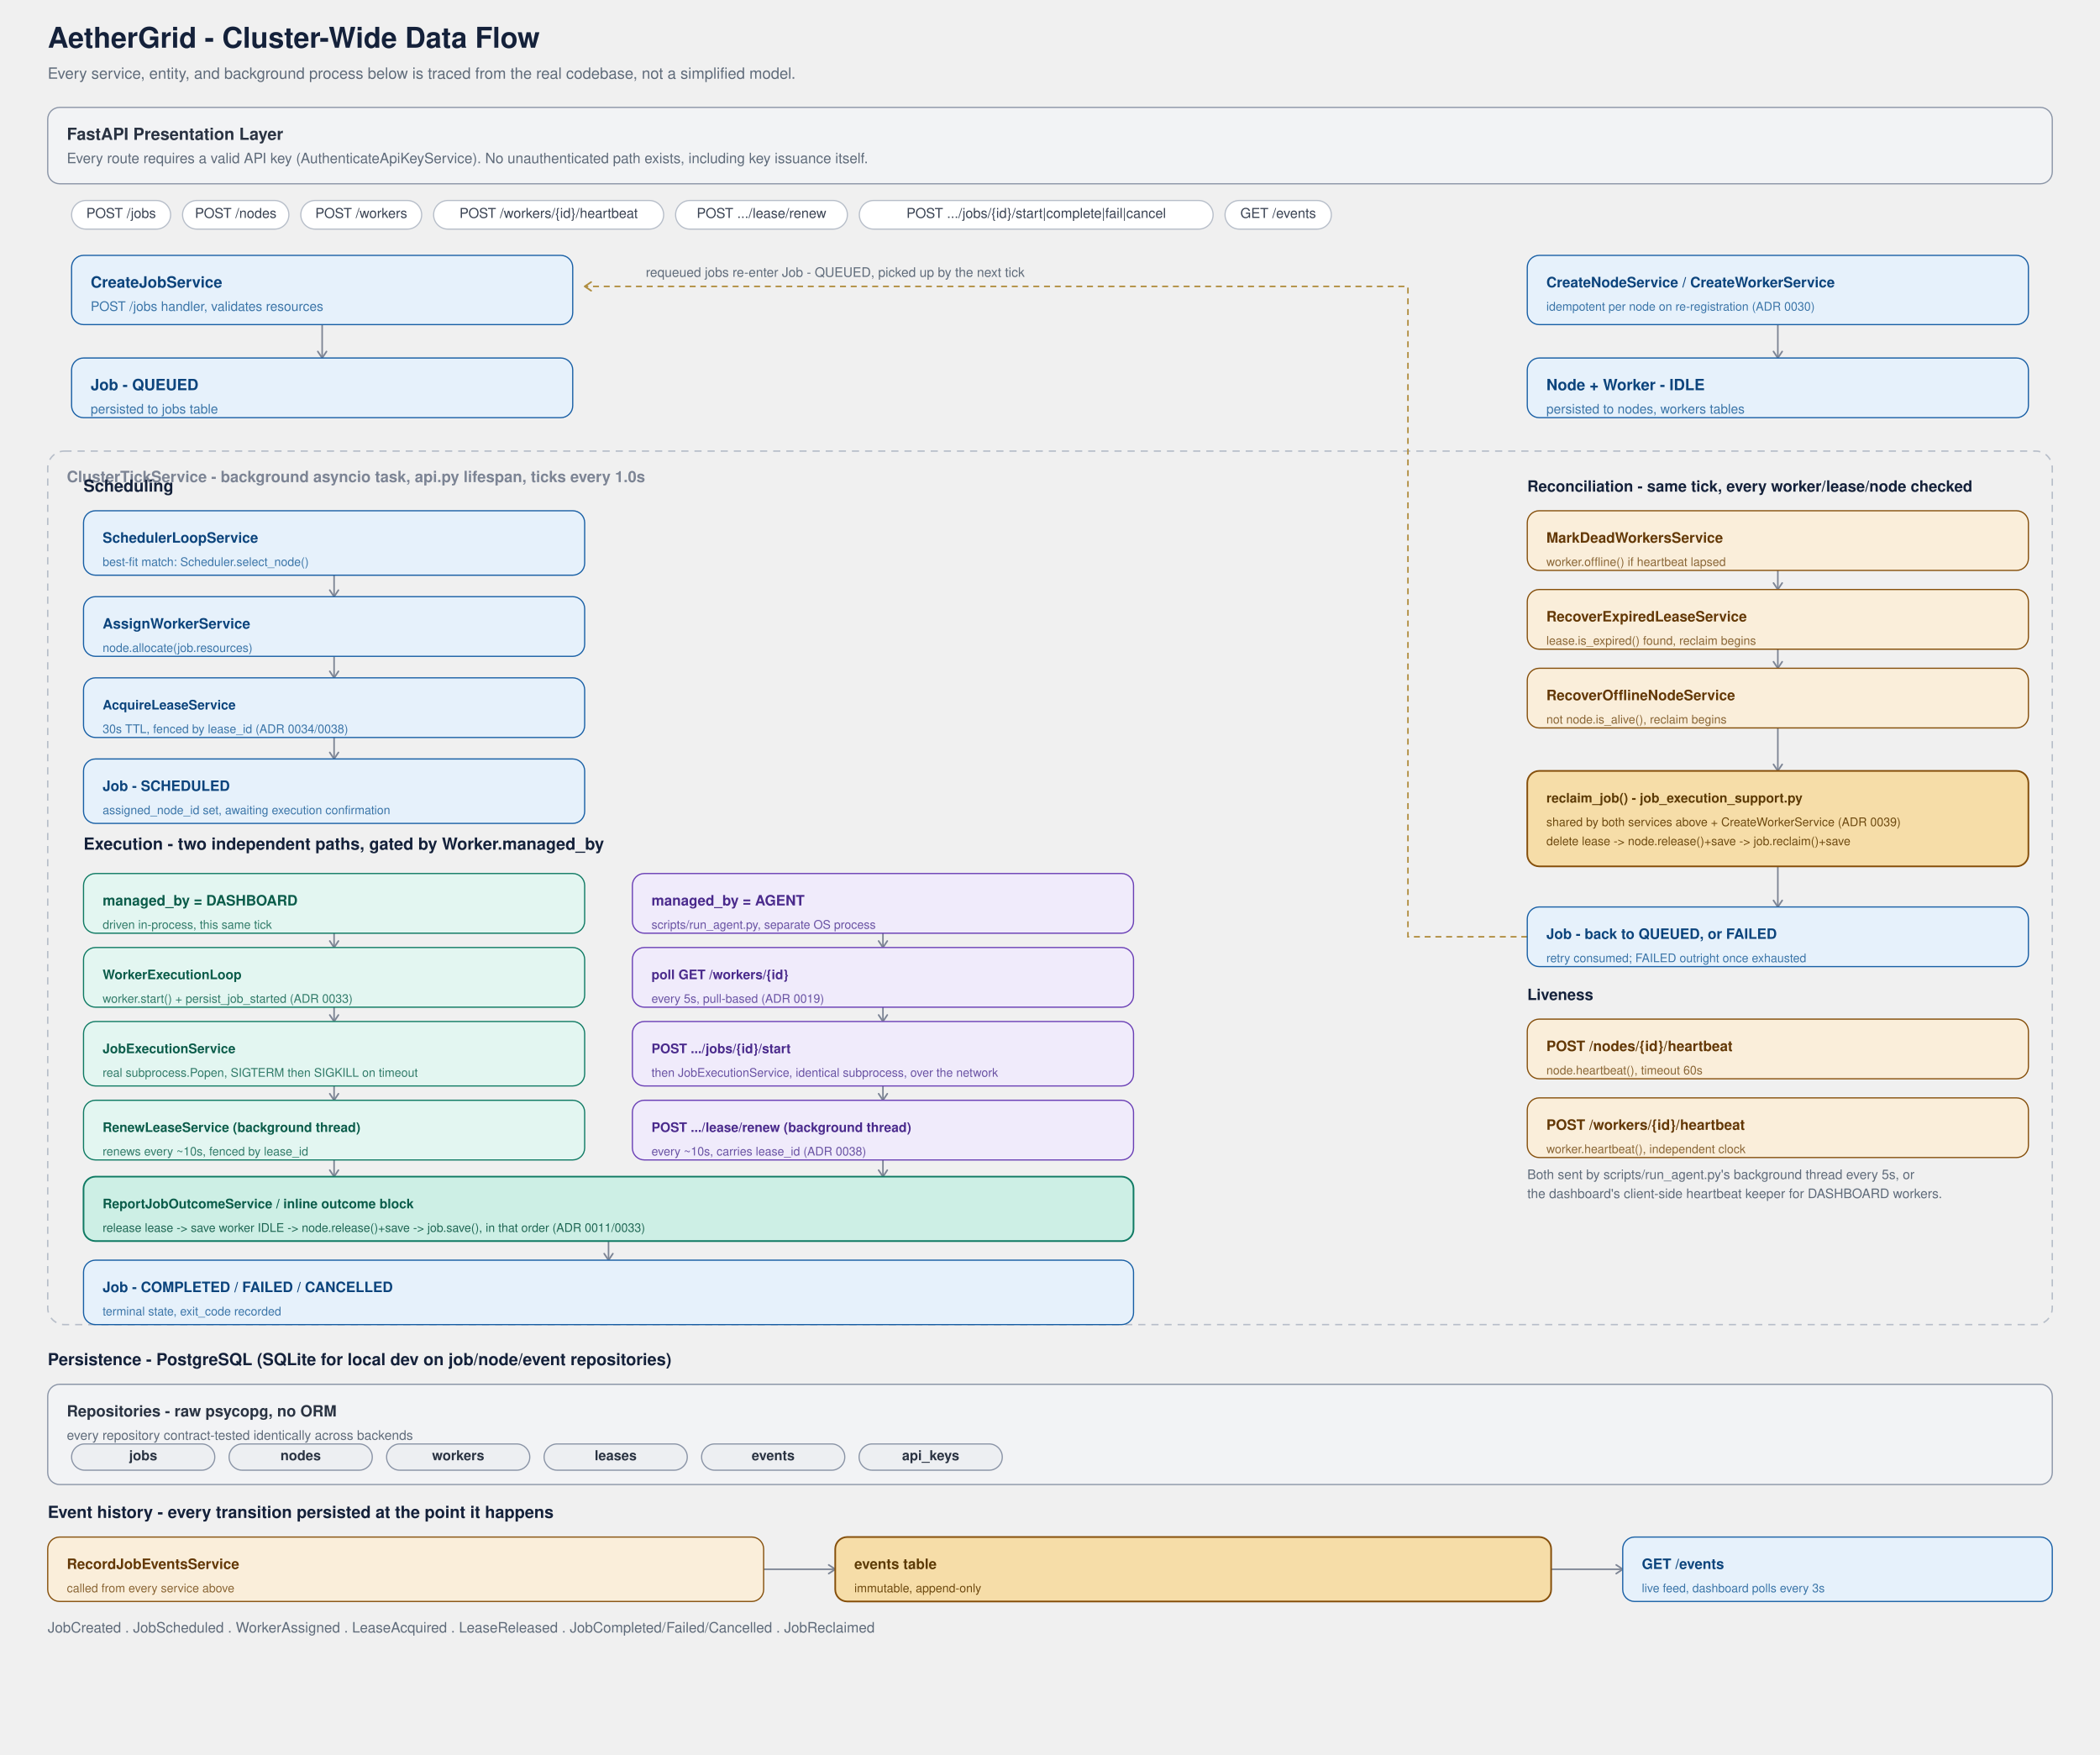
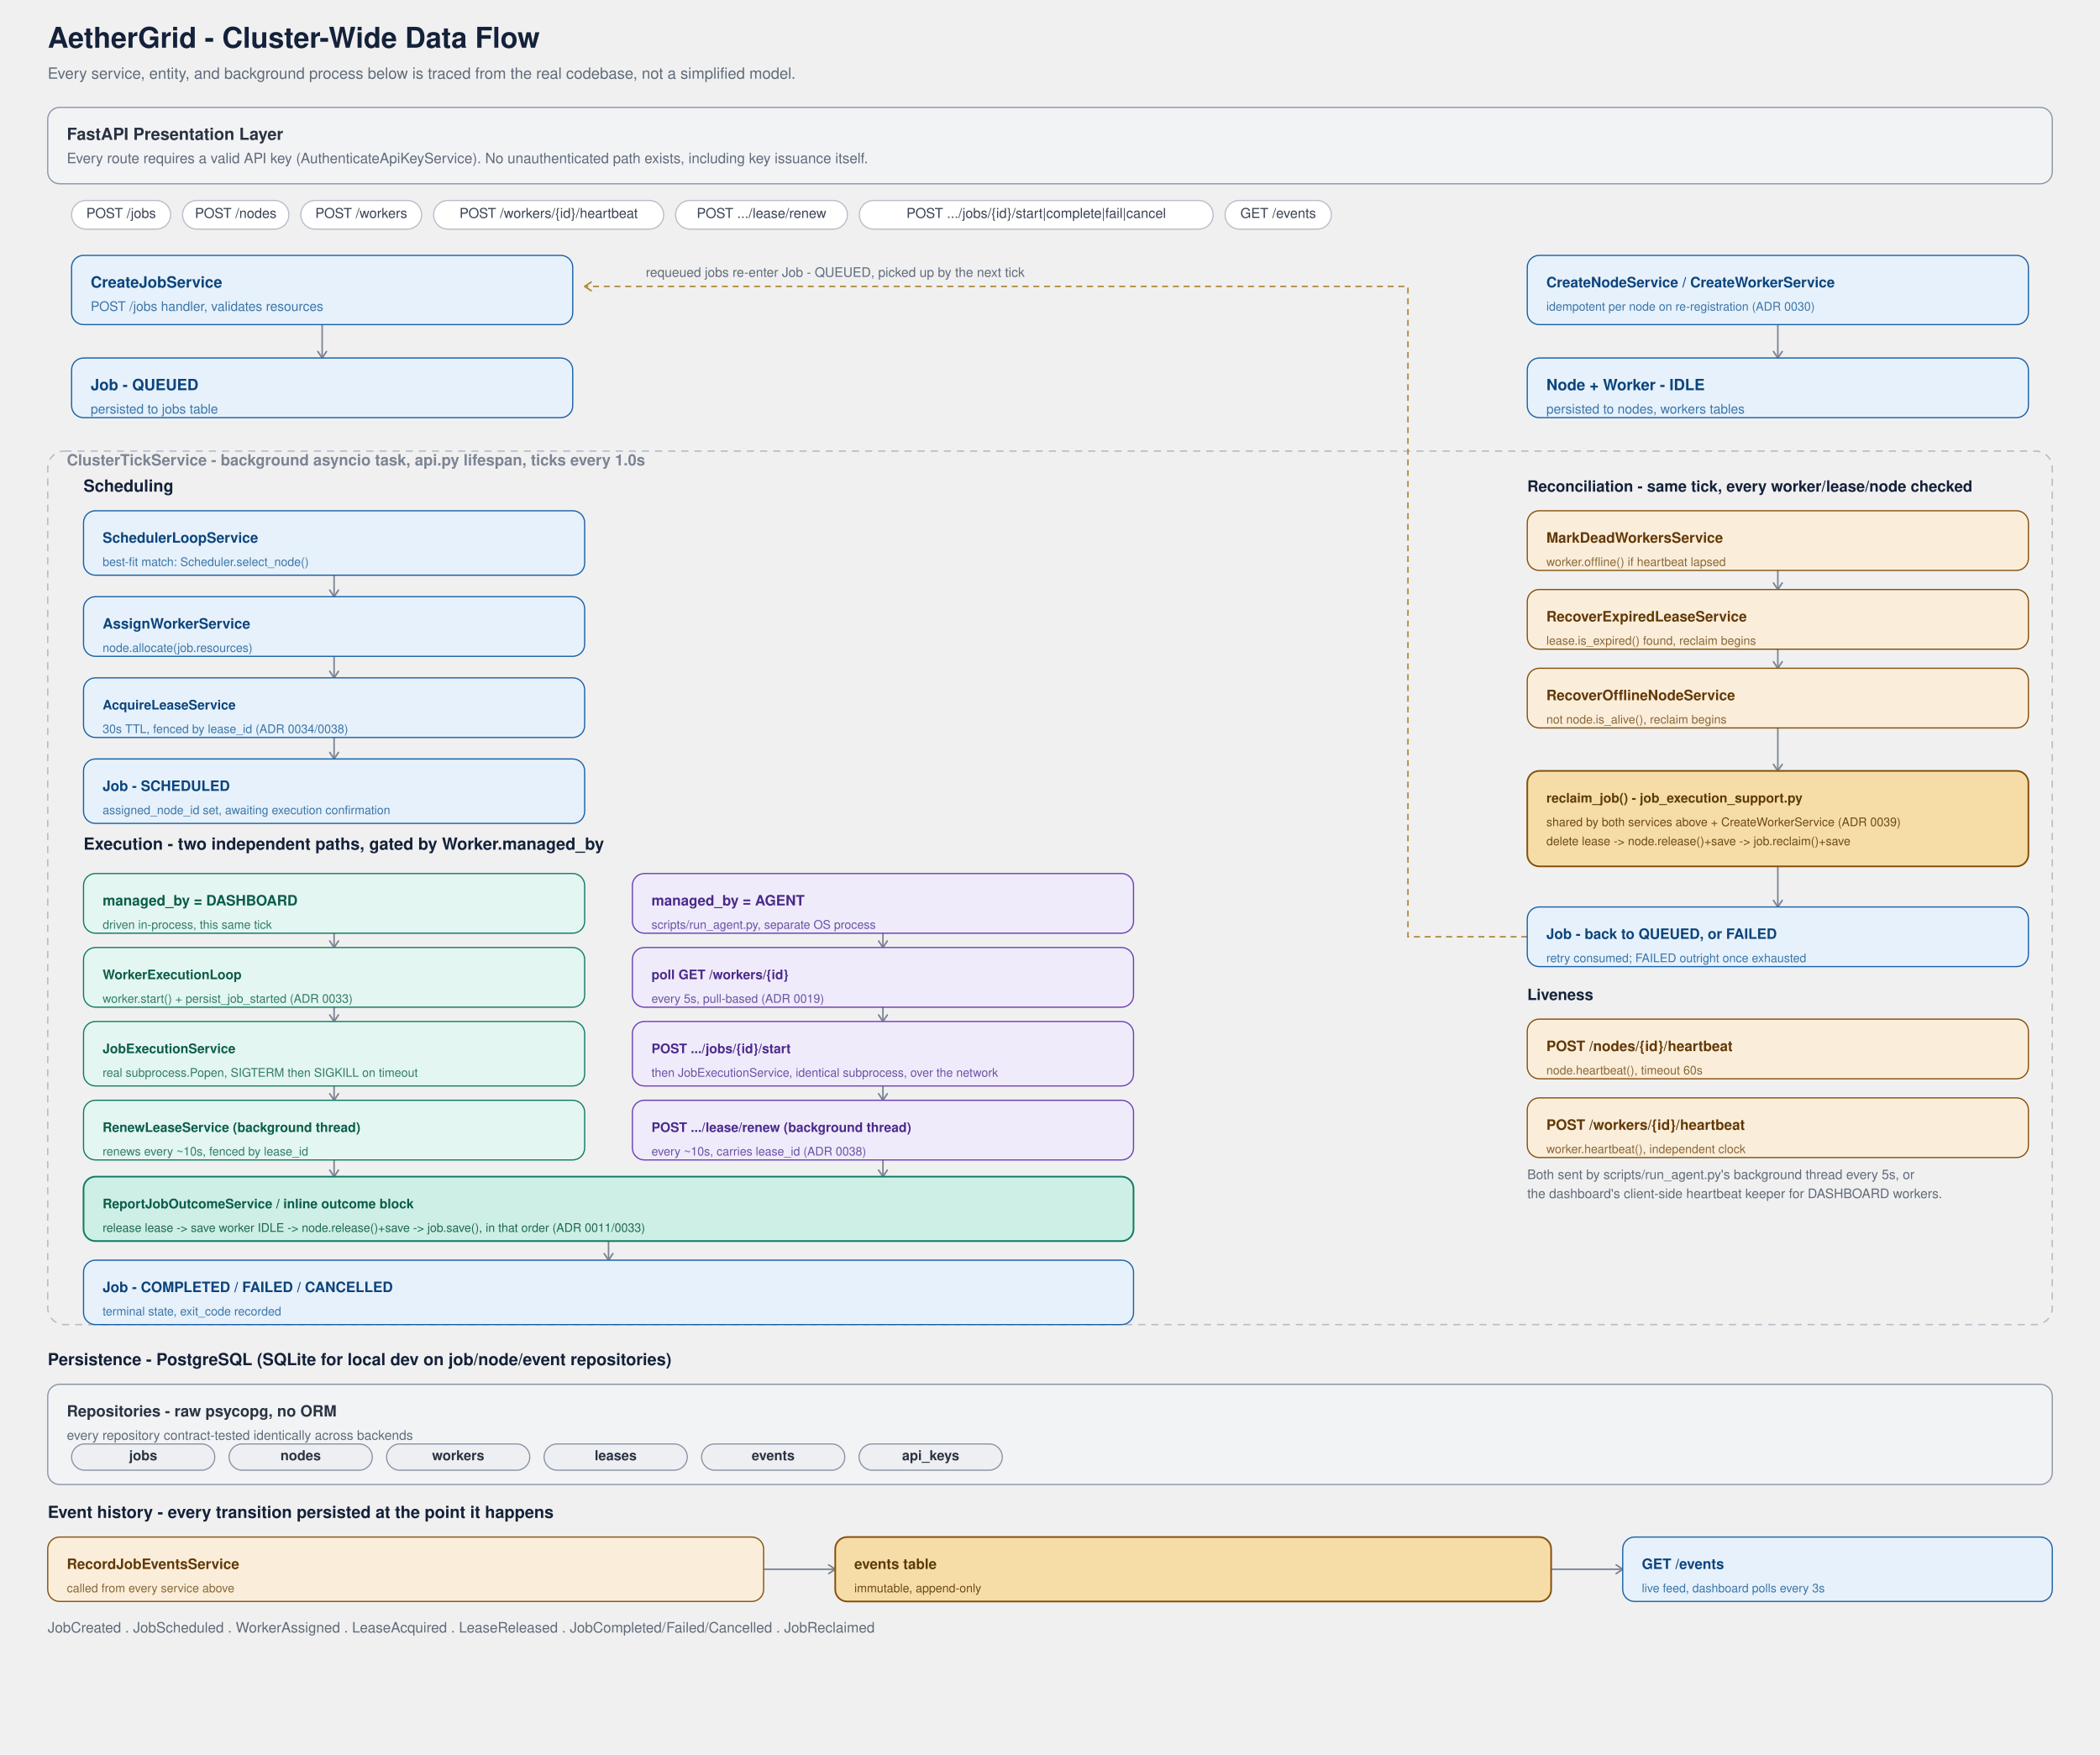
<svg xmlns="http://www.w3.org/2000/svg" width="100%" viewBox="0 0 1760 1470" role="img">
  <defs>
    <marker id="arrow" viewBox="0 0 10 10" refX="8" refY="5" markerWidth="7" markerHeight="7" orient="auto-start-reverse">
      <path d="M2 1L8 5L2 9" fill="none" stroke="context-stroke" stroke-width="1.5" stroke-linecap="round" stroke-linejoin="round" />
    </marker>
  </defs>
  <style>
text{font-family:-apple-system,BlinkMacSystemFont,"Segoe UI",Helvetica,Arial,sans-serif}
.h1{fill:#14213A;font-weight:700}
.h2{fill:#5F6B7A;font-weight:400}
.h3{fill:#14213A;font-weight:600}
.lbl{fill:#14213A}
.small{fill:#5F6B7A}
.bx-gray{fill:#F2F3F5;stroke:#8A94A6;stroke-width:1}
.tt-gray{fill:#2A3342}
.sb-gray{fill:#5F6B7A}
.bx-blue{fill:#E6F1FB;stroke:#185FA5;stroke-width:1}
.tt-blue{fill:#0C447C}
.sb-blue{fill:#3B75A8}
.bx-teal{fill:#E3F6F1;stroke:#0F7A63;stroke-width:1}
.tt-teal{fill:#0B5C4A}
.sb-teal{fill:#317B69}
.bx-teal2{fill:#CDEFE5;stroke:#0F7A63;stroke-width:1.4}
.tt-teal2{fill:#0B5C4A}
.sb-teal2{fill:#1F6754}
.bx-purple{fill:#F0EBFB;stroke:#6A3FB5;stroke-width:1}
.tt-purple{fill:#4A2A8C}
.sb-purple{fill:#6952A3}
.bx-amber{fill:#FAEEDA;stroke:#854F0B;stroke-width:1}
.tt-amber{fill:#633806}
.sb-amber{fill:#8A6636}
.bx-amber2{fill:#F6DDA8;stroke:#854F0B;stroke-width:1.4}
.tt-amber2{fill:#5C3A05}
.sb-amber2{fill:#6E4A10}
.arrow{stroke:#7C8494;stroke-width:1.3}
.dashed{stroke:#B08D3E;stroke-width:1.3;stroke-dasharray:5 4;fill:none}
.grp{fill:none;stroke:#B7BEC9;stroke-width:1.2;stroke-dasharray:6 5}
.grplbl{fill:#7C8494;font-weight:600}
.chip{fill:#FFFFFF;stroke:#B7BEC9;stroke-width:1}
.chiptxt{fill:#3A4353}
.chip2{fill:#EDEFF2;stroke:#8A94A6;stroke-width:1}
.chip2txt{fill:#2A3342;font-weight:600}
@media (prefers-color-scheme: dark){
.h1{fill:#EDEFF2}
.h2{fill:#B0B8C4}
.h3{fill:#EDEFF2}
.lbl{fill:#EDEFF2}
.small{fill:#B0B8C4}
.bx-gray{fill:#2A3342;stroke:#8A94A6}
.tt-gray{fill:#EDEFF2}
.sb-gray{fill:#B0B8C4}
.bx-blue{fill:#0C447C;stroke:#85B7EB}
.tt-blue{fill:#D6E9FB}
.sb-blue{fill:#A9CEEF}
.bx-teal{fill:#0B4238;stroke:#4FD3B0}
.tt-teal{fill:#CDEFE5}
.sb-teal{fill:#8FD9C5}
.bx-teal2{fill:#0B5C4A;stroke:#4FD3B0}
.tt-teal2{fill:#DFFAF2}
.sb-teal2{fill:#9FE3D1}
.bx-purple{fill:#3A2470;stroke:#B79BF0}
.tt-purple{fill:#E9E0FC}
.sb-purple{fill:#CDBAF5}
.bx-amber{fill:#633806;stroke:#EF9F27}
.tt-amber{fill:#FAE4BC}
.sb-amber{fill:#EFC581}
.bx-amber2{fill:#7A4A0C;stroke:#EF9F27}
.tt-amber2{fill:#FDECCF}
.sb-amber2{fill:#F3CE8E}
.arrow{stroke:#8892A3}
.dashed{stroke:#EFC581}
.grp{stroke:#4A5468}
.grplbl{fill:#8892A3}
.chip{fill:#1E2530;stroke:#5F6B7A}
.chiptxt{fill:#DCE1E9}
.chip2{fill:#2A3342;stroke:#8A94A6}
.chip2txt{fill:#EDEFF2}
}
</style>
  <rect class="grp" x="40" y="378" width="1680" height="732" rx="14" />
-   <text class="grplbl" x="56" y="404" font-size="13">ClusterTickService - background asyncio task, api.py lifespan, ticks every 1.0s</text>
+   <text class="grplbl" x="56" y="390" font-size="13">ClusterTickService - background asyncio task, api.py lifespan, ticks every 1.0s</text>
  <line class="arrow" x1="270" y1="272" x2="270" y2="300" marker-end="url(#arrow)" />
  <line class="arrow" x1="1490" y1="272" x2="1490" y2="300" marker-end="url(#arrow)" />
  <line class="arrow" x1="280" y1="482" x2="280" y2="500" marker-end="url(#arrow)" />
  <line class="arrow" x1="280" y1="550" x2="280" y2="568" marker-end="url(#arrow)" />
  <line class="arrow" x1="280" y1="618" x2="280" y2="636" marker-end="url(#arrow)" />
  <line class="arrow" x1="280" y1="782" x2="280" y2="794" marker-end="url(#arrow)" />
  <line class="arrow" x1="280" y1="844" x2="280" y2="856" marker-end="url(#arrow)" />
  <line class="arrow" x1="280" y1="910" x2="280" y2="922" marker-end="url(#arrow)" />
  <line class="arrow" x1="740" y1="782" x2="740" y2="794" marker-end="url(#arrow)" />
  <line class="arrow" x1="740" y1="844" x2="740" y2="856" marker-end="url(#arrow)" />
  <line class="arrow" x1="740" y1="910" x2="740" y2="922" marker-end="url(#arrow)" />
  <line class="arrow" x1="280" y1="972" x2="280" y2="986" marker-end="url(#arrow)" />
  <line class="arrow" x1="740" y1="972" x2="740" y2="986" marker-end="url(#arrow)" />
  <line class="arrow" x1="510" y1="1040" x2="510" y2="1056" marker-end="url(#arrow)" />
  <line class="arrow" x1="1490" y1="478" x2="1490" y2="494" marker-end="url(#arrow)" />
  <line class="arrow" x1="1490" y1="544" x2="1490" y2="560" marker-end="url(#arrow)" />
  <line class="arrow" x1="1490" y1="610" x2="1490" y2="646" marker-end="url(#arrow)" />
  <line class="arrow" x1="1490" y1="726" x2="1490" y2="760" marker-end="url(#arrow)" />
  <line class="arrow" x1="640" y1="1315" x2="700" y2="1315" marker-end="url(#arrow)" />
  <line class="arrow" x1="1300" y1="1315" x2="1360" y2="1315" marker-end="url(#arrow)" />
  <path class="dashed" d="M 1280 785 L 1180 785 L 1180 240 L 490 240" marker-end="url(#arrow)" />
  <rect class="bx-gray" x="40" y="90" width="1680" height="64" rx="10" />
  <text class="tt-gray" x="56" y="114" font-size="14" font-weight="600" dominant-baseline="central">FastAPI Presentation Layer</text>
  <text class="sb-gray" x="56" y="134" font-size="12" dominant-baseline="central">Every route requires a valid API key (AuthenticateApiKeyService). No unauthenticated path exists, including key issuance itself.</text>
  <rect class="bx-blue" x="60" y="214" width="420" height="58" rx="10" />
  <text class="tt-blue" x="76" y="238" font-size="13" font-weight="600" dominant-baseline="central">CreateJobService</text>
  <text class="sb-blue" x="76" y="258" font-size="11" dominant-baseline="central">POST /jobs handler, validates resources</text>
  <rect class="bx-blue" x="60" y="300" width="420" height="50" rx="10" />
  <text class="tt-blue" x="76" y="324" font-size="13" font-weight="600" dominant-baseline="central">Job - QUEUED</text>
  <text class="sb-blue" x="76" y="344" font-size="11" dominant-baseline="central">persisted to jobs table</text>
  <rect class="bx-blue" x="1280" y="214" width="420" height="58" rx="10" />
  <text class="tt-blue" x="1296" y="238" font-size="12" font-weight="600" dominant-baseline="central">CreateNodeService / CreateWorkerService</text>
  <text class="sb-blue" x="1296" y="258" font-size="10" dominant-baseline="central">idempotent per node on re-registration (ADR 0030)</text>
  <rect class="bx-blue" x="1280" y="300" width="420" height="50" rx="10" />
  <text class="tt-blue" x="1296" y="324" font-size="13" font-weight="600" dominant-baseline="central">Node + Worker - IDLE</text>
  <text class="sb-blue" x="1296" y="344" font-size="11" dominant-baseline="central">persisted to nodes, workers tables</text>
  <rect class="bx-blue" x="70" y="428" width="420" height="54" rx="10" />
  <text class="tt-blue" x="86" y="452" font-size="12" font-weight="600" dominant-baseline="central">SchedulerLoopService</text>
  <text class="sb-blue" x="86" y="472" font-size="10" dominant-baseline="central">best-fit match: Scheduler.select_node()</text>
  <rect class="bx-blue" x="70" y="500" width="420" height="50" rx="10" />
  <text class="tt-blue" x="86" y="524" font-size="12" font-weight="600" dominant-baseline="central">AssignWorkerService</text>
  <text class="sb-blue" x="86" y="544" font-size="10" dominant-baseline="central">node.allocate(job.resources)</text>
  <rect class="bx-blue" x="70" y="568" width="420" height="50" rx="10" />
  <text class="tt-blue" x="86" y="592" font-size="11" font-weight="600" dominant-baseline="central">AcquireLeaseService</text>
  <text class="sb-blue" x="86" y="612" font-size="10" dominant-baseline="central">30s TTL, fenced by lease_id (ADR 0034/0038)</text>
  <rect class="bx-blue" x="70" y="636" width="420" height="54" rx="10" />
  <text class="tt-blue" x="86" y="660" font-size="12" font-weight="600" dominant-baseline="central">Job - SCHEDULED</text>
  <text class="sb-blue" x="86" y="680" font-size="10" dominant-baseline="central">assigned_node_id set, awaiting execution confirmation</text>
  <rect class="bx-teal" x="70" y="732" width="420" height="50" rx="10" />
  <text class="tt-teal" x="86" y="756" font-size="12" font-weight="600" dominant-baseline="central">managed_by = DASHBOARD</text>
  <text class="sb-teal" x="86" y="776" font-size="10" dominant-baseline="central">driven in-process, this same tick</text>
  <rect class="bx-teal" x="70" y="794" width="420" height="50" rx="10" />
  <text class="tt-teal" x="86" y="818" font-size="11" font-weight="600" dominant-baseline="central">WorkerExecutionLoop</text>
  <text class="sb-teal" x="86" y="838" font-size="10" dominant-baseline="central">worker.start() + persist_job_started (ADR 0033)</text>
  <rect class="bx-teal" x="70" y="856" width="420" height="54" rx="10" />
  <text class="tt-teal" x="86" y="880" font-size="11" font-weight="600" dominant-baseline="central">JobExecutionService</text>
  <text class="sb-teal" x="86" y="900" font-size="10" dominant-baseline="central">real subprocess.Popen, SIGTERM then SIGKILL on timeout</text>
  <rect class="bx-teal" x="70" y="922" width="420" height="50" rx="10" />
  <text class="tt-teal" x="86" y="946" font-size="11" font-weight="600" dominant-baseline="central">RenewLeaseService (background thread)</text>
  <text class="sb-teal" x="86" y="966" font-size="10" dominant-baseline="central">renews every ~10s, fenced by lease_id</text>
  <rect class="bx-purple" x="530" y="732" width="420" height="50" rx="10" />
  <text class="tt-purple" x="546" y="756" font-size="12" font-weight="600" dominant-baseline="central">managed_by = AGENT</text>
  <text class="sb-purple" x="546" y="776" font-size="10" dominant-baseline="central">scripts/run_agent.py, separate OS process</text>
  <rect class="bx-purple" x="530" y="794" width="420" height="50" rx="10" />
  <text class="tt-purple" x="546" y="818" font-size="11" font-weight="600" dominant-baseline="central">poll GET /workers/{id}</text>
  <text class="sb-purple" x="546" y="838" font-size="10" dominant-baseline="central">every 5s, pull-based (ADR 0019)</text>
  <rect class="bx-purple" x="530" y="856" width="420" height="54" rx="10" />
  <text class="tt-purple" x="546" y="880" font-size="11" font-weight="600" dominant-baseline="central">POST .../jobs/{id}/start</text>
  <text class="sb-purple" x="546" y="900" font-size="10" dominant-baseline="central">then JobExecutionService, identical subprocess, over the network</text>
  <rect class="bx-purple" x="530" y="922" width="420" height="50" rx="10" />
  <text class="tt-purple" x="546" y="946" font-size="11" font-weight="600" dominant-baseline="central">POST .../lease/renew (background thread)</text>
  <text class="sb-purple" x="546" y="966" font-size="10" dominant-baseline="central">every ~10s, carries lease_id (ADR 0038)</text>
  <rect class="bx-teal2" x="70" y="986" width="880" height="54" rx="10" />
  <text class="tt-teal2" x="86" y="1010" font-size="11" font-weight="600" dominant-baseline="central">ReportJobOutcomeService / inline outcome block</text>
  <text class="sb-teal2" x="86" y="1030" font-size="10" dominant-baseline="central">release lease -&gt; save worker IDLE -&gt; node.release()+save -&gt; job.save(), in that order (ADR 0011/0033)</text>
  <rect class="bx-blue" x="70" y="1056" width="880" height="54" rx="10" />
  <text class="tt-blue" x="86" y="1080" font-size="12" font-weight="600" dominant-baseline="central">Job - COMPLETED / FAILED / CANCELLED</text>
  <text class="sb-blue" x="86" y="1100" font-size="10" dominant-baseline="central">terminal state, exit_code recorded</text>
  <rect class="bx-amber" x="1280" y="428" width="420" height="50" rx="10" />
  <text class="tt-amber" x="1296" y="452" font-size="12" font-weight="600" dominant-baseline="central">MarkDeadWorkersService</text>
  <text class="sb-amber" x="1296" y="472" font-size="10" dominant-baseline="central">worker.offline() if heartbeat lapsed</text>
  <rect class="bx-amber" x="1280" y="494" width="420" height="50" rx="10" />
  <text class="tt-amber" x="1296" y="518" font-size="12" font-weight="600" dominant-baseline="central">RecoverExpiredLeaseService</text>
  <text class="sb-amber" x="1296" y="538" font-size="10" dominant-baseline="central">lease.is_expired() found, reclaim begins</text>
  <rect class="bx-amber" x="1280" y="560" width="420" height="50" rx="10" />
  <text class="tt-amber" x="1296" y="584" font-size="12" font-weight="600" dominant-baseline="central">RecoverOfflineNodeService</text>
  <text class="sb-amber" x="1296" y="604" font-size="10" dominant-baseline="central">not node.is_alive(), reclaim begins</text>
  <rect class="bx-amber2" x="1280" y="646" width="420" height="80" rx="10" />
  <text class="tt-amber2" x="1296" y="670" font-size="11" font-weight="600" dominant-baseline="central">reclaim_job()  -  job_execution_support.py</text>
  <text class="sb-amber2" x="1296" y="690" font-size="10" dominant-baseline="central">shared by both services above + CreateWorkerService (ADR 0039)</text>
  <text class="sb-amber2" x="1296" y="706" font-size="10" dominant-baseline="central">delete lease -&gt; node.release()+save -&gt; job.reclaim()+save</text>
  <rect class="bx-blue" x="1280" y="760" width="420" height="50" rx="10" />
  <text class="tt-blue" x="1296" y="784" font-size="12" font-weight="600" dominant-baseline="central">Job - back to QUEUED, or FAILED</text>
  <text class="sb-blue" x="1296" y="804" font-size="10" dominant-baseline="central">retry consumed; FAILED outright once exhausted</text>
  <rect class="bx-amber" x="1280" y="854" width="420" height="50" rx="10" />
  <text class="tt-amber" x="1296" y="878" font-size="12" font-weight="600" dominant-baseline="central">POST /nodes/{id}/heartbeat</text>
  <text class="sb-amber" x="1296" y="898" font-size="10" dominant-baseline="central">node.heartbeat(), timeout 60s</text>
  <rect class="bx-amber" x="1280" y="920" width="420" height="50" rx="10" />
  <text class="tt-amber" x="1296" y="944" font-size="12" font-weight="600" dominant-baseline="central">POST /workers/{id}/heartbeat</text>
  <text class="sb-amber" x="1296" y="964" font-size="10" dominant-baseline="central">worker.heartbeat(), independent clock</text>
  <rect class="bx-gray" x="40" y="1160" width="1680" height="84" rx="10" />
  <text class="tt-gray" x="56" y="1184" font-size="13" font-weight="600" dominant-baseline="central">Repositories - raw psycopg, no ORM</text>
  <text class="sb-gray" x="56" y="1204" font-size="11" dominant-baseline="central">every repository contract-tested identically across backends</text>
  <rect class="bx-amber" x="40" y="1288" width="600" height="54" rx="10" />
  <text class="tt-amber" x="56" y="1312" font-size="12" font-weight="600" dominant-baseline="central">RecordJobEventsService</text>
  <text class="sb-amber" x="56" y="1332" font-size="10" dominant-baseline="central">called from every service above</text>
  <rect class="bx-amber2" x="700" y="1288" width="600" height="54" rx="10" />
  <text class="tt-amber2" x="716" y="1312" font-size="12" font-weight="600" dominant-baseline="central">events table</text>
  <text class="sb-amber2" x="716" y="1332" font-size="10" dominant-baseline="central">immutable, append-only</text>
  <rect class="bx-blue" x="1360" y="1288" width="360" height="54" rx="10" />
  <text class="tt-blue" x="1376" y="1312" font-size="12" font-weight="600" dominant-baseline="central">GET /events</text>
  <text class="sb-blue" x="1376" y="1332" font-size="10" dominant-baseline="central">live feed, dashboard polls every 3s</text>
  <text class="h1" x="40" y="40" font-size="24" text-anchor="start">AetherGrid - Cluster-Wide Data Flow</text>
  <text class="h2" x="40" y="66" font-size="13" text-anchor="start">Every service, entity, and background process below is traced from the real codebase, not a simplified model.</text>
  <text class="h3" x="70" y="412" font-size="14" text-anchor="start">Scheduling</text>
  <text class="h3" x="70" y="712" font-size="14" text-anchor="start">Execution - two independent paths, gated by Worker.managed_by</text>
  <text class="h3" x="1280" y="412" font-size="13" text-anchor="start">Reconciliation - same tick, every worker/lease/node checked</text>
  <text class="h3" x="1280" y="838" font-size="13" text-anchor="start">Liveness</text>
  <text class="small" x="1280" y="988" font-size="11" text-anchor="start">Both sent by scripts/run_agent.py's background thread every 5s, or</text>
  <text class="small" x="1280" y="1004" font-size="11" text-anchor="start">the dashboard's client-side heartbeat keeper for DASHBOARD workers.</text>
  <text class="small" x="700" y="232" font-size="11" text-anchor="middle">requeued jobs re-enter Job - QUEUED, picked up by the next tick</text>
  <text class="h3" x="40" y="1144" font-size="14" text-anchor="start">Persistence - PostgreSQL (SQLite for local dev on job/node/event repositories)</text>
  <text class="h3" x="40" y="1272" font-size="14" text-anchor="start">Event history - every transition persisted at the point it happens</text>
  <text class="small" x="40" y="1368" font-size="12" text-anchor="start">JobCreated . JobScheduled . WorkerAssigned . LeaseAcquired . LeaseReleased . JobCompleted/Failed/Cancelled . JobReclaimed</text>
  <rect class="chip" x="60" y="168" width="83.0" height="24" rx="12.0" />
  <text class="chiptxt" x="101.5" y="180.0" font-size="11.5" text-anchor="middle" dominant-baseline="central">POST /jobs</text>
  <rect class="chip" x="153.0" y="168" width="89.1" height="24" rx="12.0" />
  <text class="chiptxt" x="197.55" y="180.0" font-size="11.5" text-anchor="middle" dominant-baseline="central">POST /nodes</text>
  <rect class="chip" x="252.1" y="168" width="101.3" height="24" rx="12.0" />
  <text class="chiptxt" x="302.75" y="180.0" font-size="11.5" text-anchor="middle" dominant-baseline="central">POST /workers</text>
  <rect class="chip" x="363.4" y="168" width="192.8" height="24" rx="12.0" />
  <text class="chiptxt" x="459.8" y="180.0" font-size="11.5" text-anchor="middle" dominant-baseline="central">POST /workers/{id}/heartbeat</text>
  <rect class="chip" x="566.2" y="168" width="144.0" height="24" rx="12.0" />
  <text class="chiptxt" x="638.2" y="180.0" font-size="11.5" text-anchor="middle" dominant-baseline="central">POST .../lease/renew</text>
  <rect class="chip" x="720.2" y="168" width="296.5" height="24" rx="12.0" />
  <text class="chiptxt" x="868.45" y="180.0" font-size="11.5" text-anchor="middle" dominant-baseline="central">POST .../jobs/{id}/start|complete|fail|cancel</text>
  <rect class="chip" x="1026.7" y="168" width="89.1" height="24" rx="12.0" />
  <text class="chiptxt" x="1071.25" y="180.0" font-size="11.5" text-anchor="middle" dominant-baseline="central">GET /events</text>
  <rect class="chip2" x="60" y="1210" width="120" height="22" rx="11.0" />
  <text class="chip2txt" x="120.0" y="1221.0" font-size="11.5" text-anchor="middle" dominant-baseline="central">jobs</text>
  <rect class="chip2" x="192" y="1210" width="120" height="22" rx="11.0" />
  <text class="chip2txt" x="252.0" y="1221.0" font-size="11.5" text-anchor="middle" dominant-baseline="central">nodes</text>
  <rect class="chip2" x="324" y="1210" width="120" height="22" rx="11.0" />
  <text class="chip2txt" x="384.0" y="1221.0" font-size="11.5" text-anchor="middle" dominant-baseline="central">workers</text>
  <rect class="chip2" x="456" y="1210" width="120" height="22" rx="11.0" />
  <text class="chip2txt" x="516.0" y="1221.0" font-size="11.5" text-anchor="middle" dominant-baseline="central">leases</text>
  <rect class="chip2" x="588" y="1210" width="120" height="22" rx="11.0" />
  <text class="chip2txt" x="648.0" y="1221.0" font-size="11.5" text-anchor="middle" dominant-baseline="central">events</text>
  <rect class="chip2" x="720" y="1210" width="120" height="22" rx="11.0" />
  <text class="chip2txt" x="780.0" y="1221.0" font-size="11.5" text-anchor="middle" dominant-baseline="central">api_keys</text>
</svg>
